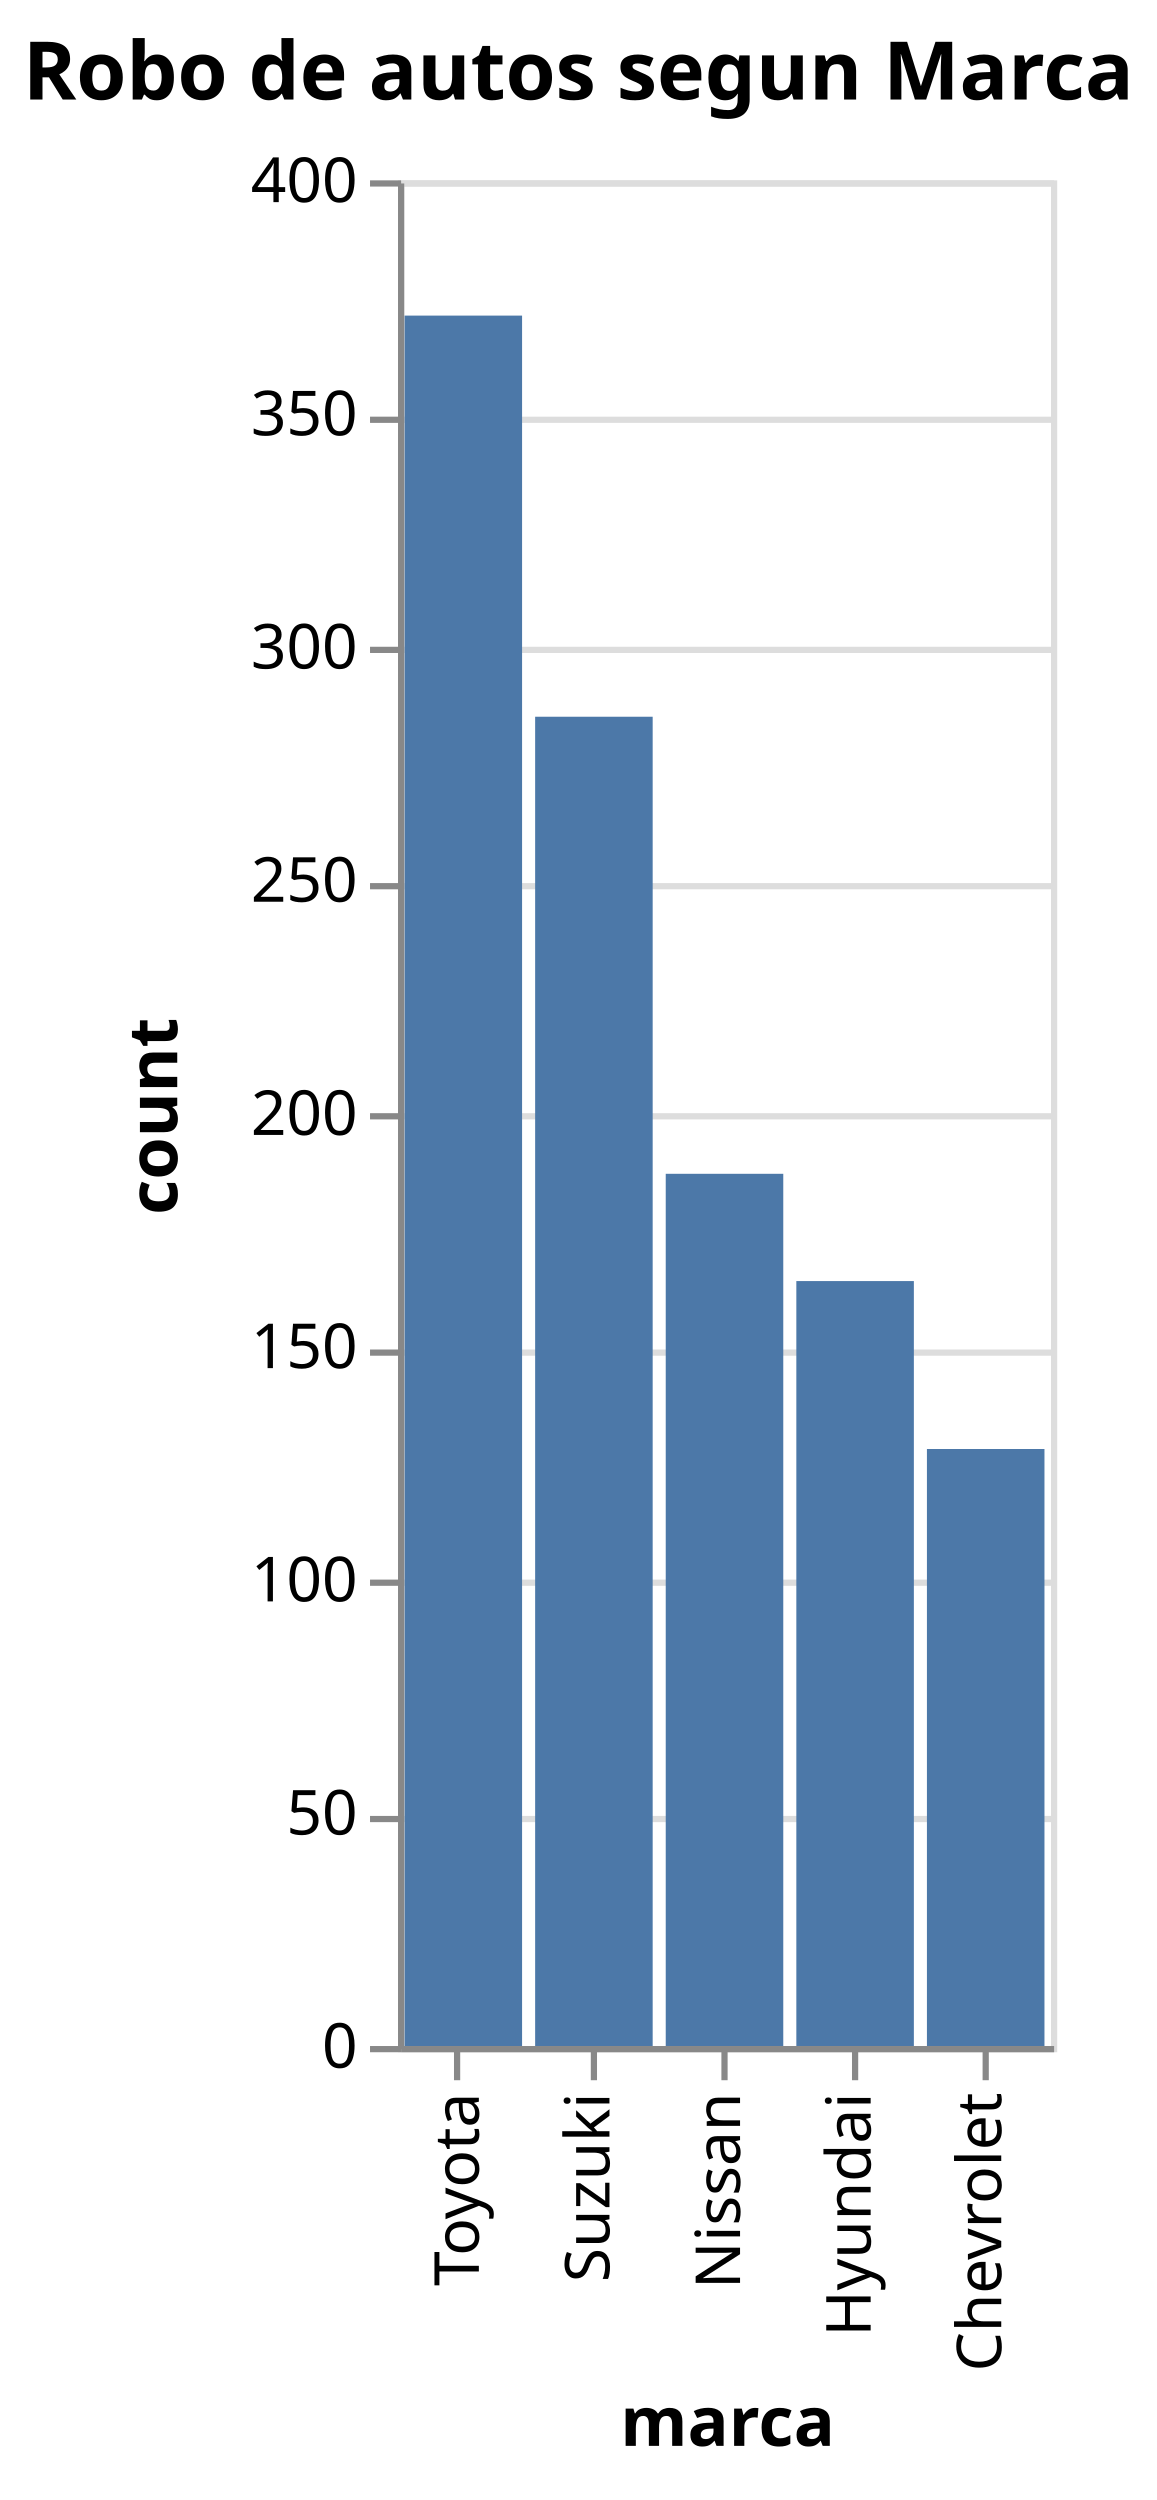
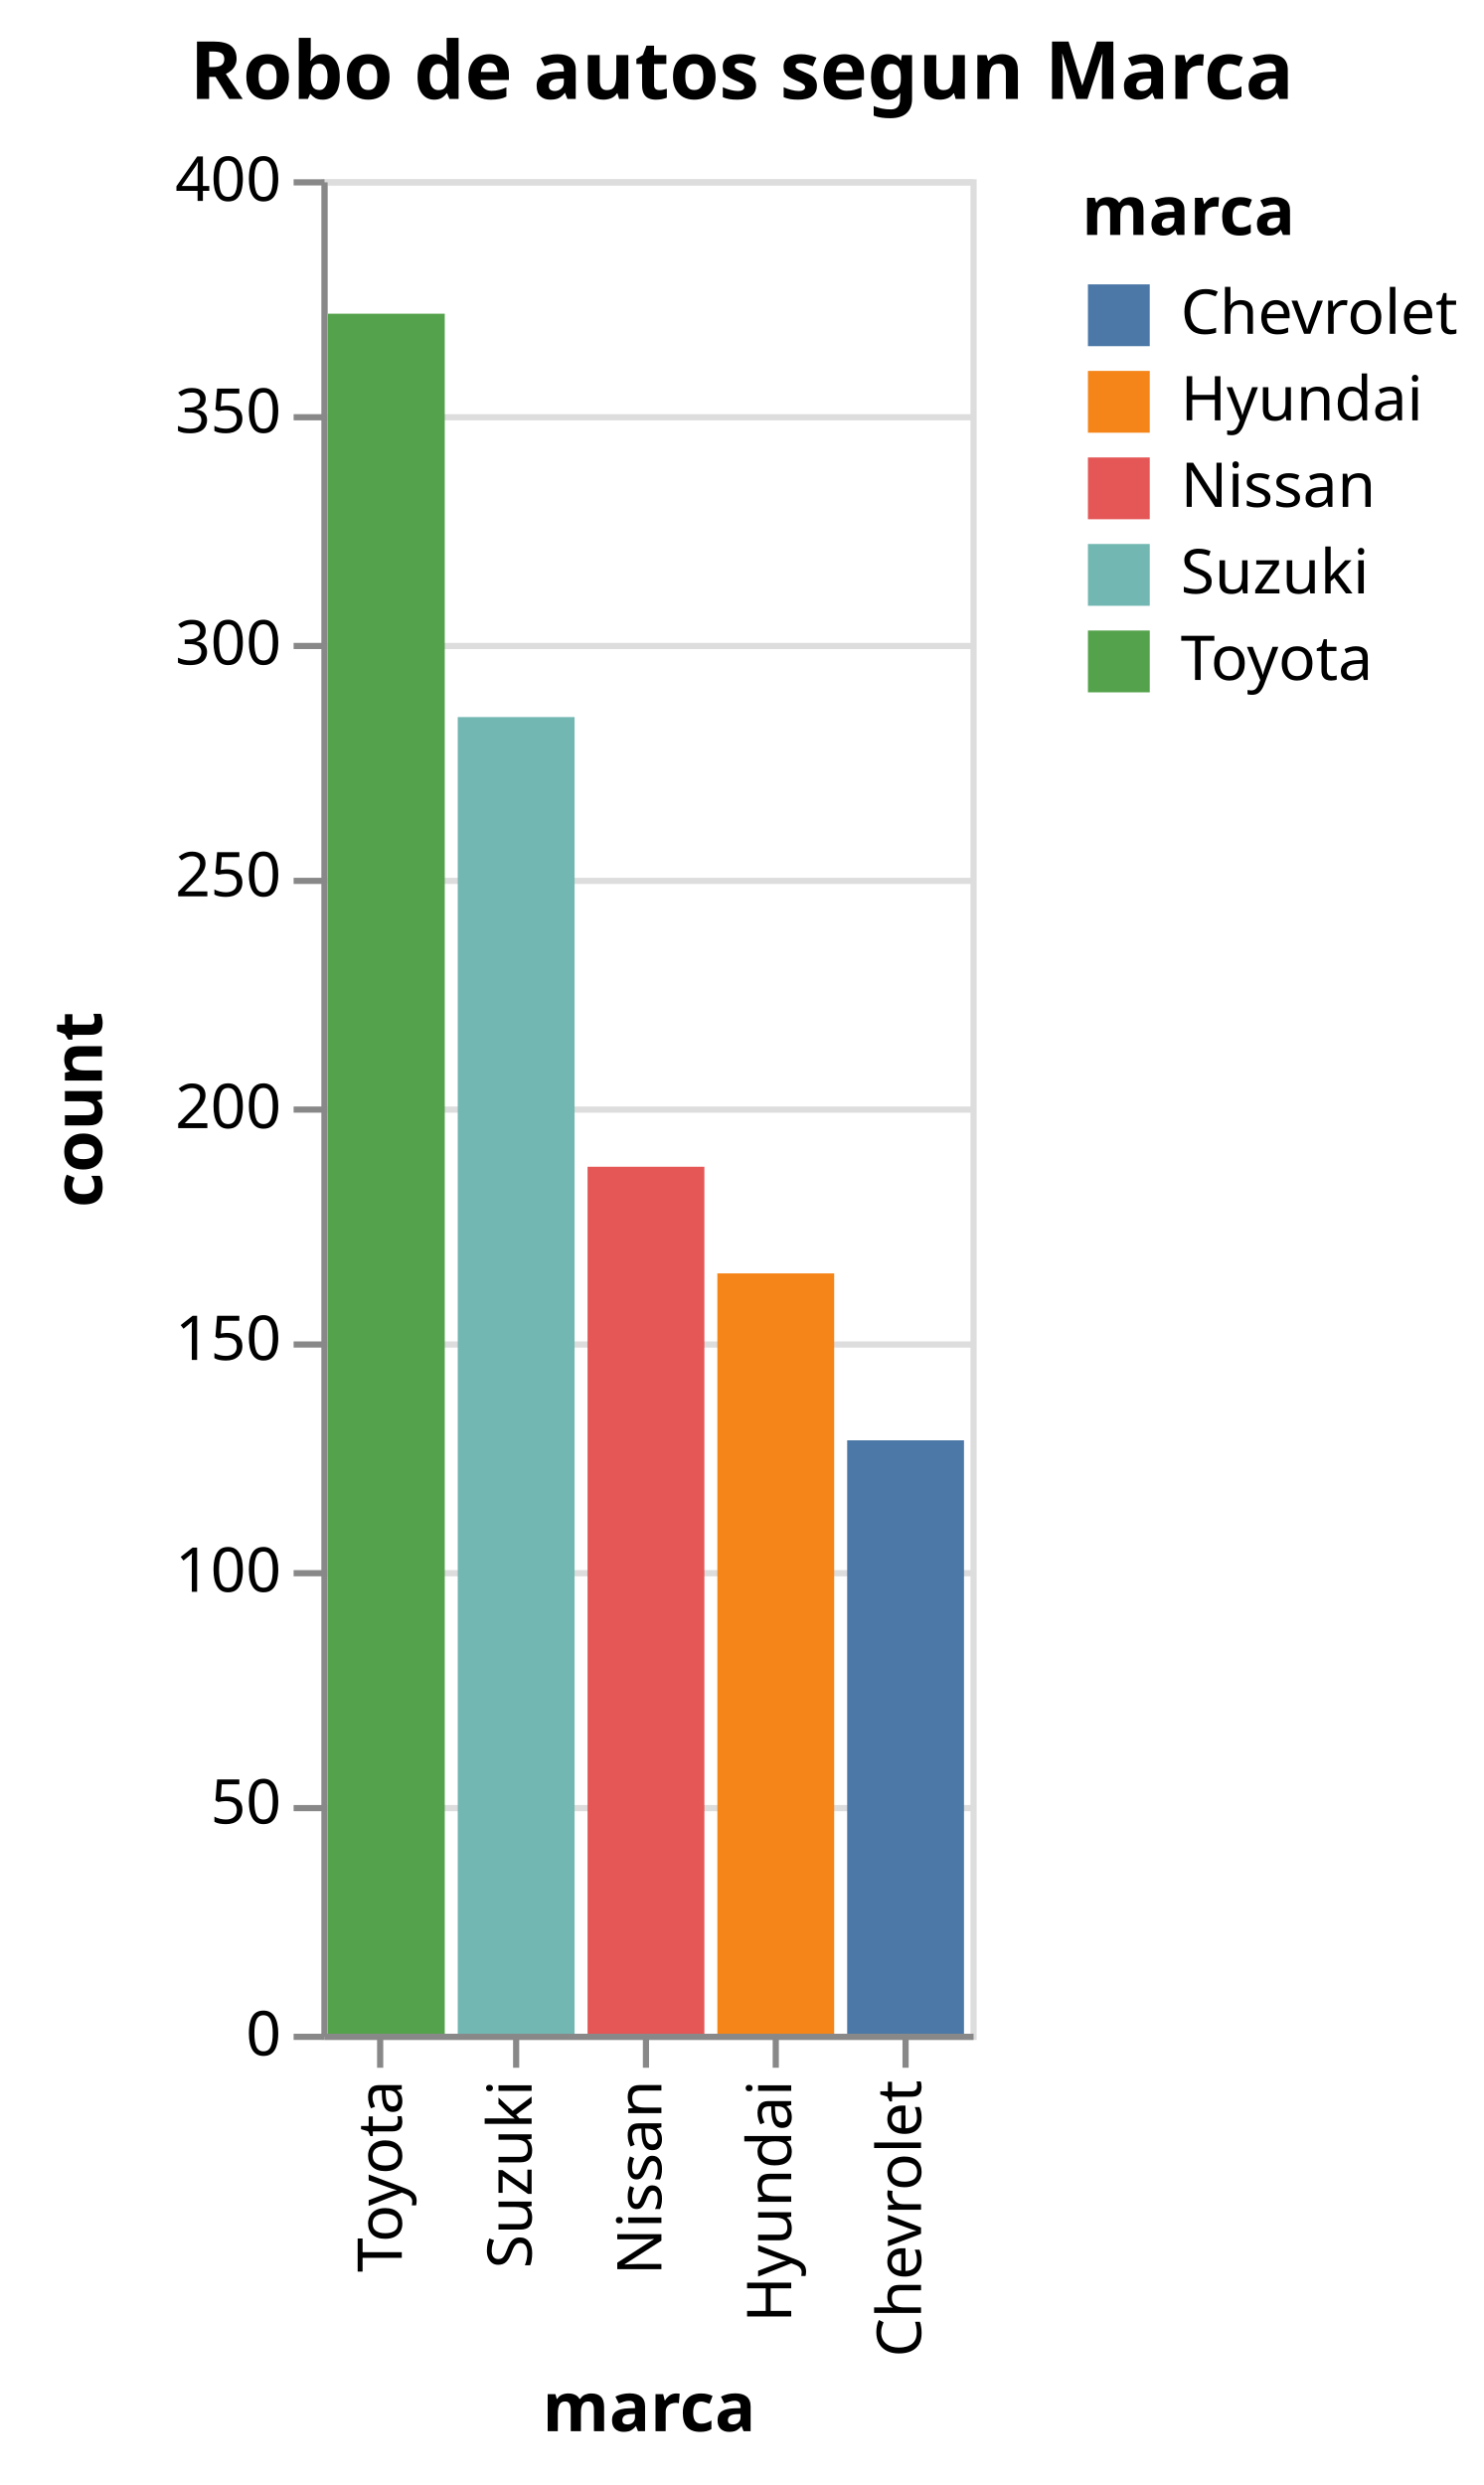
- <svg xmlns="http://www.w3.org/2000/svg" class="marks" width="186" height="402" viewBox="0 0 186 402" version="1.1">
+ <svg xmlns="http://www.w3.org/2000/svg" class="marks" width="240" height="402" viewBox="0 0 240 402" version="1.1">
  <defs>
-     <clipPath id="clip4">
+     <clipPath id="clip1">
      <rect x="0" y="0" width="105" height="300" />
    </clipPath>
  </defs>
-   <g transform="translate(64,29)">
+   <g transform="translate(52,29)">
    <g class="mark-group role-frame root">
      <g transform="translate(0,0)">
        <path class="background" d="M0.5,0.5h105v300h-105Z" style="fill: none; stroke: #ddd;" />
        <g>
          <g class="mark-group role-axis">
            <g transform="translate(0.5,0.5)">
              <path class="background" d="M0,0h0v0h0Z" style="pointer-events: none; fill: none;" />
              <g>
                <g class="mark-rule role-axis-grid" style="pointer-events: none;">
                  <line transform="translate(0,300)" x2="105" y2="0" style="fill: none; stroke: #ddd; stroke-width: 1; opacity: 1;" />
                  <line transform="translate(0,263)" x2="105" y2="0" style="fill: none; stroke: #ddd; stroke-width: 1; opacity: 1;" />
                  <line transform="translate(0,225)" x2="105" y2="0" style="fill: none; stroke: #ddd; stroke-width: 1; opacity: 1;" />
                  <line transform="translate(0,188)" x2="105" y2="0" style="fill: none; stroke: #ddd; stroke-width: 1; opacity: 1;" />
                  <line transform="translate(0,150)" x2="105" y2="0" style="fill: none; stroke: #ddd; stroke-width: 1; opacity: 1;" />
                  <line transform="translate(0,113)" x2="105" y2="0" style="fill: none; stroke: #ddd; stroke-width: 1; opacity: 1;" />
                  <line transform="translate(0,75)" x2="105" y2="0" style="fill: none; stroke: #ddd; stroke-width: 1; opacity: 1;" />
                  <line transform="translate(0,38)" x2="105" y2="0" style="fill: none; stroke: #ddd; stroke-width: 1; opacity: 1;" />
                  <line transform="translate(0,0)" x2="105" y2="0" style="fill: none; stroke: #ddd; stroke-width: 1; opacity: 1;" />
                </g>
              </g>
            </g>
          </g>
-           <g class="mark-rect role-mark marks" clip-path="url(#clip4)">
-             <path d="M22.05,86.25h18.9v213.75h-18.9Z" style="fill: #4c78a8;" />
+           <g class="mark-rect role-mark marks" clip-path="url(#clip1)">
+             <path d="M22.05,87h18.9v213h-18.9Z" style="fill: #72b7b2;" />
            <path d="M85.05,204h18.9v96h-18.9Z" style="fill: #4c78a8;" />
-             <path d="M64.05,177h18.9v123h-18.9Z" style="fill: #4c78a8;" />
-             <path d="M1.05,21.75h18.9v278.25h-18.9Z" style="fill: #4c78a8;" />
-             <path d="M43.05,159.75h18.9v140.25h-18.9Z" style="fill: #4c78a8;" />
+             <path d="M64.05,177h18.9v123h-18.9Z" style="fill: #f58518;" />
+             <path d="M1.05,21.75h18.9v278.25h-18.9Z" style="fill: #54a24b;" />
+             <path d="M43.05,159.75h18.9v140.25h-18.9Z" style="fill: #e45756;" />
+           </g>
+           <g class="mark-group role-legend">
+             <g transform="translate(123,0)">
+               <path class="background" d="M0,0h60v84h-60Z" style="pointer-events: none; fill: none;" />
+               <g>
+                 <g class="mark-group role-legend-entry">
+                   <g transform="translate(0,16)">
+                     <path class="background" d="M0,0h0v0h0Z" style="pointer-events: none; fill: none;" />
+                     <g>
+                       <g class="mark-group role-scope">
+                         <g transform="translate(0,0)">
+                           <path class="background" d="M0,0h59.798v12h-59.798Z" style="pointer-events: none; fill: none; opacity: 1;" />
+                           <g>
+                             <g class="mark-symbol role-legend-symbol" style="pointer-events: none;">
+                               <path transform="translate(6,6)" d="M-5,-5h10v10h-10Z" style="fill: #4c78a8; stroke-width: 1.5; opacity: 1;" />
+                             </g>
+                             <g class="mark-text role-legend-label" style="pointer-events: none;">
+                               <text text-anchor="start" transform="translate(16,9)" style="font: 10px sans-serif; fill: #000; opacity: 1;">Chevrolet</text>
+                             </g>
+                           </g>
+                         </g>
+                         <g transform="translate(0,14)">
+                           <path class="background" d="M0,0h59.798v12h-59.798Z" style="pointer-events: none; fill: none; opacity: 1;" />
+                           <g>
+                             <g class="mark-symbol role-legend-symbol" style="pointer-events: none;">
+                               <path transform="translate(6,6)" d="M-5,-5h10v10h-10Z" style="fill: #f58518; stroke-width: 1.5; opacity: 1;" />
+                             </g>
+                             <g class="mark-text role-legend-label" style="pointer-events: none;">
+                               <text text-anchor="start" transform="translate(16,9)" style="font: 10px sans-serif; fill: #000; opacity: 1;">Hyundai</text>
+                             </g>
+                           </g>
+                         </g>
+                         <g transform="translate(0,28)">
+                           <path class="background" d="M0,0h59.798v12h-59.798Z" style="pointer-events: none; fill: none; opacity: 1;" />
+                           <g>
+                             <g class="mark-symbol role-legend-symbol" style="pointer-events: none;">
+                               <path transform="translate(6,6)" d="M-5,-5h10v10h-10Z" style="fill: #e45756; stroke-width: 1.5; opacity: 1;" />
+                             </g>
+                             <g class="mark-text role-legend-label" style="pointer-events: none;">
+                               <text text-anchor="start" transform="translate(16,9)" style="font: 10px sans-serif; fill: #000; opacity: 1;">Nissan</text>
+                             </g>
+                           </g>
+                         </g>
+                         <g transform="translate(0,42)">
+                           <path class="background" d="M0,0h59.798v12h-59.798Z" style="pointer-events: none; fill: none; opacity: 1;" />
+                           <g>
+                             <g class="mark-symbol role-legend-symbol" style="pointer-events: none;">
+                               <path transform="translate(6,6)" d="M-5,-5h10v10h-10Z" style="fill: #72b7b2; stroke-width: 1.5; opacity: 1;" />
+                             </g>
+                             <g class="mark-text role-legend-label" style="pointer-events: none;">
+                               <text text-anchor="start" transform="translate(16,9)" style="font: 10px sans-serif; fill: #000; opacity: 1;">Suzuki</text>
+                             </g>
+                           </g>
+                         </g>
+                         <g transform="translate(0,56)">
+                           <path class="background" d="M0,0h59.798v12h-59.798Z" style="pointer-events: none; fill: none; opacity: 1;" />
+                           <g>
+                             <g class="mark-symbol role-legend-symbol" style="pointer-events: none;">
+                               <path transform="translate(6,6)" d="M-5,-5h10v10h-10Z" style="fill: #54a24b; stroke-width: 1.5; opacity: 1;" />
+                             </g>
+                             <g class="mark-text role-legend-label" style="pointer-events: none;">
+                               <text text-anchor="start" transform="translate(16,9)" style="font: 10px sans-serif; fill: #000; opacity: 1;">Toyota</text>
+                             </g>
+                           </g>
+                         </g>
+                       </g>
+                     </g>
+                   </g>
+                 </g>
+                 <g class="mark-text role-legend-title" style="pointer-events: none;">
+                   <text text-anchor="start" transform="translate(0,9)" style="font: bold 11px sans-serif; fill: #000; opacity: 1;">marca</text>
+                 </g>
+               </g>
+             </g>
          </g>
          <g class="mark-text role-title" style="pointer-events: none;">
-             <text text-anchor="middle" transform="translate(29,-13)" style="font: bold 13px sans-serif; fill: #000; opacity: 1;">Robo de autos segun Marca</text>
+             <text text-anchor="middle" transform="translate(68,-13)" style="font: bold 13px sans-serif; fill: #000; opacity: 1;">Robo de autos segun Marca</text>
          </g>
          <g class="mark-group role-axis">
            <g transform="translate(0.5,300.5)">
              <path class="background" d="M0,0h0v0h0Z" style="pointer-events: none; fill: none;" />
              <g>
                <g class="mark-rule role-axis-tick" style="pointer-events: none;">
                  <line transform="translate(9,0)" x2="0" y2="5" style="fill: none; stroke: #888; stroke-width: 1; opacity: 1;" />
                  <line transform="translate(31,0)" x2="0" y2="5" style="fill: none; stroke: #888; stroke-width: 1; opacity: 1;" />
                  <line transform="translate(52,0)" x2="0" y2="5" style="fill: none; stroke: #888; stroke-width: 1; opacity: 1;" />
                  <line transform="translate(73,0)" x2="0" y2="5" style="fill: none; stroke: #888; stroke-width: 1; opacity: 1;" />
                  <line transform="translate(94,0)" x2="0" y2="5" style="fill: none; stroke: #888; stroke-width: 1; opacity: 1;" />
                </g>
                <g class="mark-text role-axis-label" style="pointer-events: none;">
                  <text text-anchor="end" transform="translate(9.5,7) rotate(270) translate(0,3)" style="font: 10px sans-serif; fill: #000; opacity: 1;">Toyota</text>
                  <text text-anchor="end" transform="translate(30.5,7) rotate(270) translate(0,3)" style="font: 10px sans-serif; fill: #000; opacity: 1;">Suzuki</text>
                  <text text-anchor="end" transform="translate(51.5,7) rotate(270) translate(0,3)" style="font: 10px sans-serif; fill: #000; opacity: 1;">Nissan</text>
                  <text text-anchor="end" transform="translate(72.5,7) rotate(270) translate(0,3)" style="font: 10px sans-serif; fill: #000; opacity: 1;">Hyundai</text>
                  <text text-anchor="end" transform="translate(93.5,7) rotate(270) translate(0,3)" style="font: 10px sans-serif; fill: #000; opacity: 1;">Chevrolet</text>
                </g>
                <g class="mark-rule role-axis-domain" style="pointer-events: none;">
                  <line transform="translate(0,0)" x2="105" y2="0" style="fill: none; stroke: #888; stroke-width: 1; opacity: 1;" />
                </g>
                <g class="mark-text role-axis-title" style="pointer-events: none;">
                  <text text-anchor="middle" transform="translate(52.5,63.79785)" style="font: bold 11px sans-serif; fill: #000; opacity: 1;">marca</text>
                </g>
              </g>
            </g>
          </g>
          <g class="mark-group role-axis">
            <g transform="translate(0.5,0.5)">
              <path class="background" d="M0,0h0v0h0Z" style="pointer-events: none; fill: none;" />
              <g>
                <g class="mark-rule role-axis-tick" style="pointer-events: none;">
                  <line transform="translate(0,300)" x2="-5" y2="0" style="fill: none; stroke: #888; stroke-width: 1; opacity: 1;" />
                  <line transform="translate(0,263)" x2="-5" y2="0" style="fill: none; stroke: #888; stroke-width: 1; opacity: 1;" />
                  <line transform="translate(0,225)" x2="-5" y2="0" style="fill: none; stroke: #888; stroke-width: 1; opacity: 1;" />
                  <line transform="translate(0,188)" x2="-5" y2="0" style="fill: none; stroke: #888; stroke-width: 1; opacity: 1;" />
                  <line transform="translate(0,150)" x2="-5" y2="0" style="fill: none; stroke: #888; stroke-width: 1; opacity: 1;" />
                  <line transform="translate(0,113)" x2="-5" y2="0" style="fill: none; stroke: #888; stroke-width: 1; opacity: 1;" />
                  <line transform="translate(0,75)" x2="-5" y2="0" style="fill: none; stroke: #888; stroke-width: 1; opacity: 1;" />
                  <line transform="translate(0,38)" x2="-5" y2="0" style="fill: none; stroke: #888; stroke-width: 1; opacity: 1;" />
                  <line transform="translate(0,0)" x2="-5" y2="0" style="fill: none; stroke: #888; stroke-width: 1; opacity: 1;" />
                </g>
                <g class="mark-text role-axis-label" style="pointer-events: none;">
                  <text text-anchor="end" transform="translate(-7,303)" style="font: 10px sans-serif; fill: #000; opacity: 1;">0</text>
                  <text text-anchor="end" transform="translate(-7,265.5)" style="font: 10px sans-serif; fill: #000; opacity: 1;">50</text>
                  <text text-anchor="end" transform="translate(-7,228)" style="font: 10px sans-serif; fill: #000; opacity: 1;">100</text>
                  <text text-anchor="end" transform="translate(-7,190.5)" style="font: 10px sans-serif; fill: #000; opacity: 1;">150</text>
                  <text text-anchor="end" transform="translate(-7,153)" style="font: 10px sans-serif; fill: #000; opacity: 1;">200</text>
                  <text text-anchor="end" transform="translate(-7,115.5)" style="font: 10px sans-serif; fill: #000; opacity: 1;">250</text>
                  <text text-anchor="end" transform="translate(-7,78)" style="font: 10px sans-serif; fill: #000; opacity: 1;">300</text>
                  <text text-anchor="end" transform="translate(-7,40.5)" style="font: 10px sans-serif; fill: #000; opacity: 1;">350</text>
                  <text text-anchor="end" transform="translate(-7,3)" style="font: 10px sans-serif; fill: #000; opacity: 1;">400</text>
                </g>
                <g class="mark-rule role-axis-domain" style="pointer-events: none;">
                  <line transform="translate(0,300)" x2="0" y2="-300" style="fill: none; stroke: #888; stroke-width: 1; opacity: 1;" />
                </g>
                <g class="mark-text role-axis-title" style="pointer-events: none;">
                  <text text-anchor="middle" transform="translate(-34,150) rotate(-90) translate(0,-2)" style="font: bold 11px sans-serif; fill: #000; opacity: 1;">count</text>
                </g>
              </g>
            </g>
          </g>
        </g>
      </g>
    </g>
  </g>
</svg>
